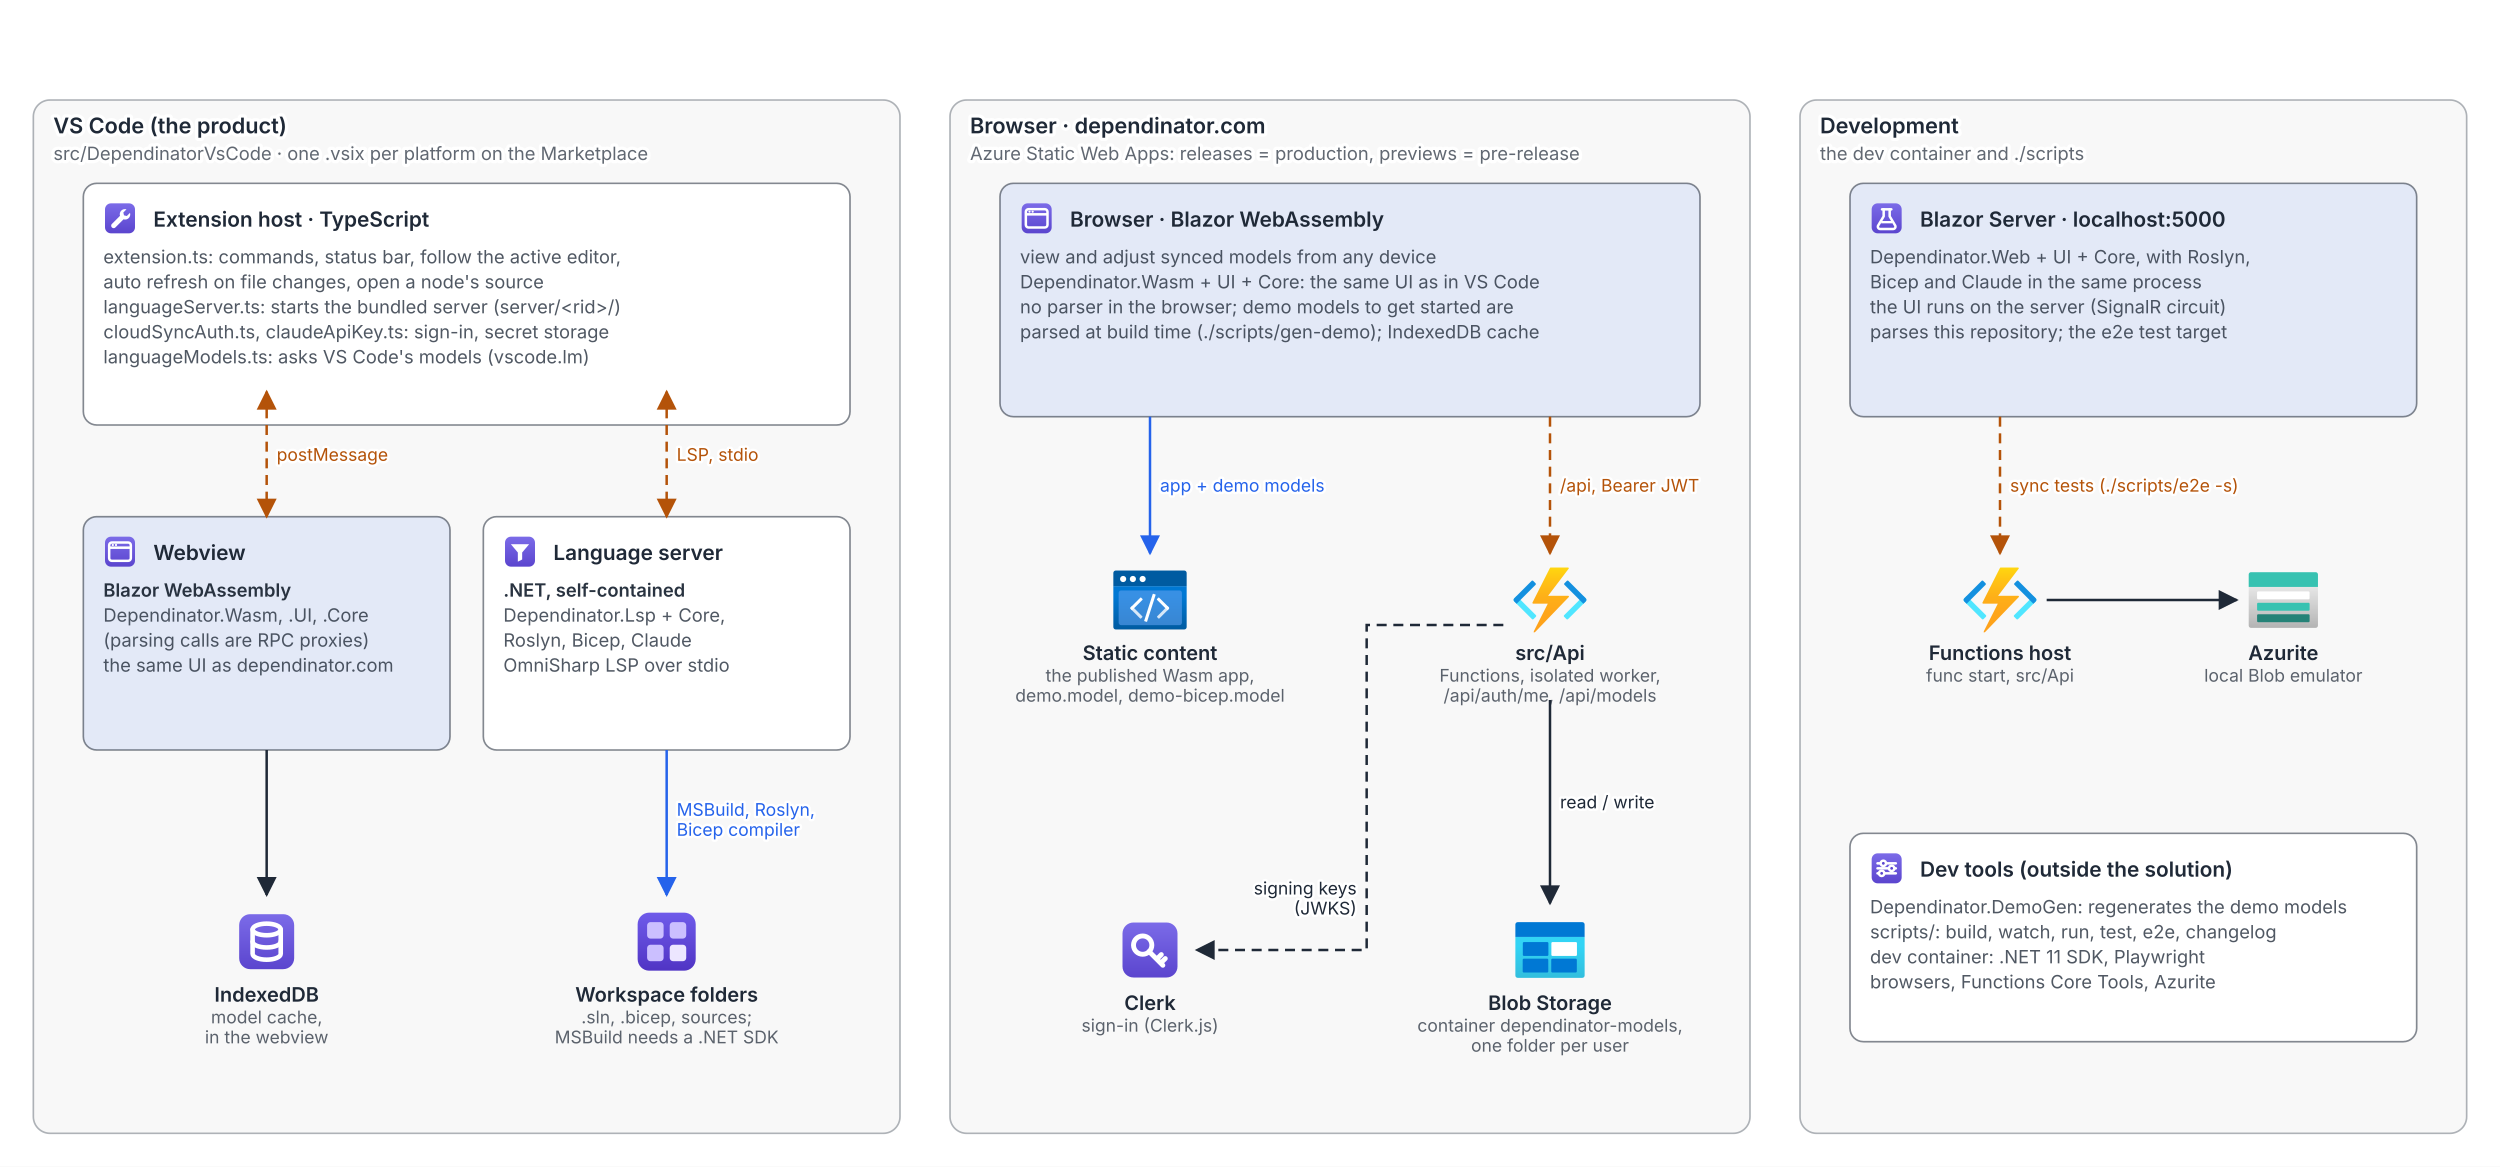
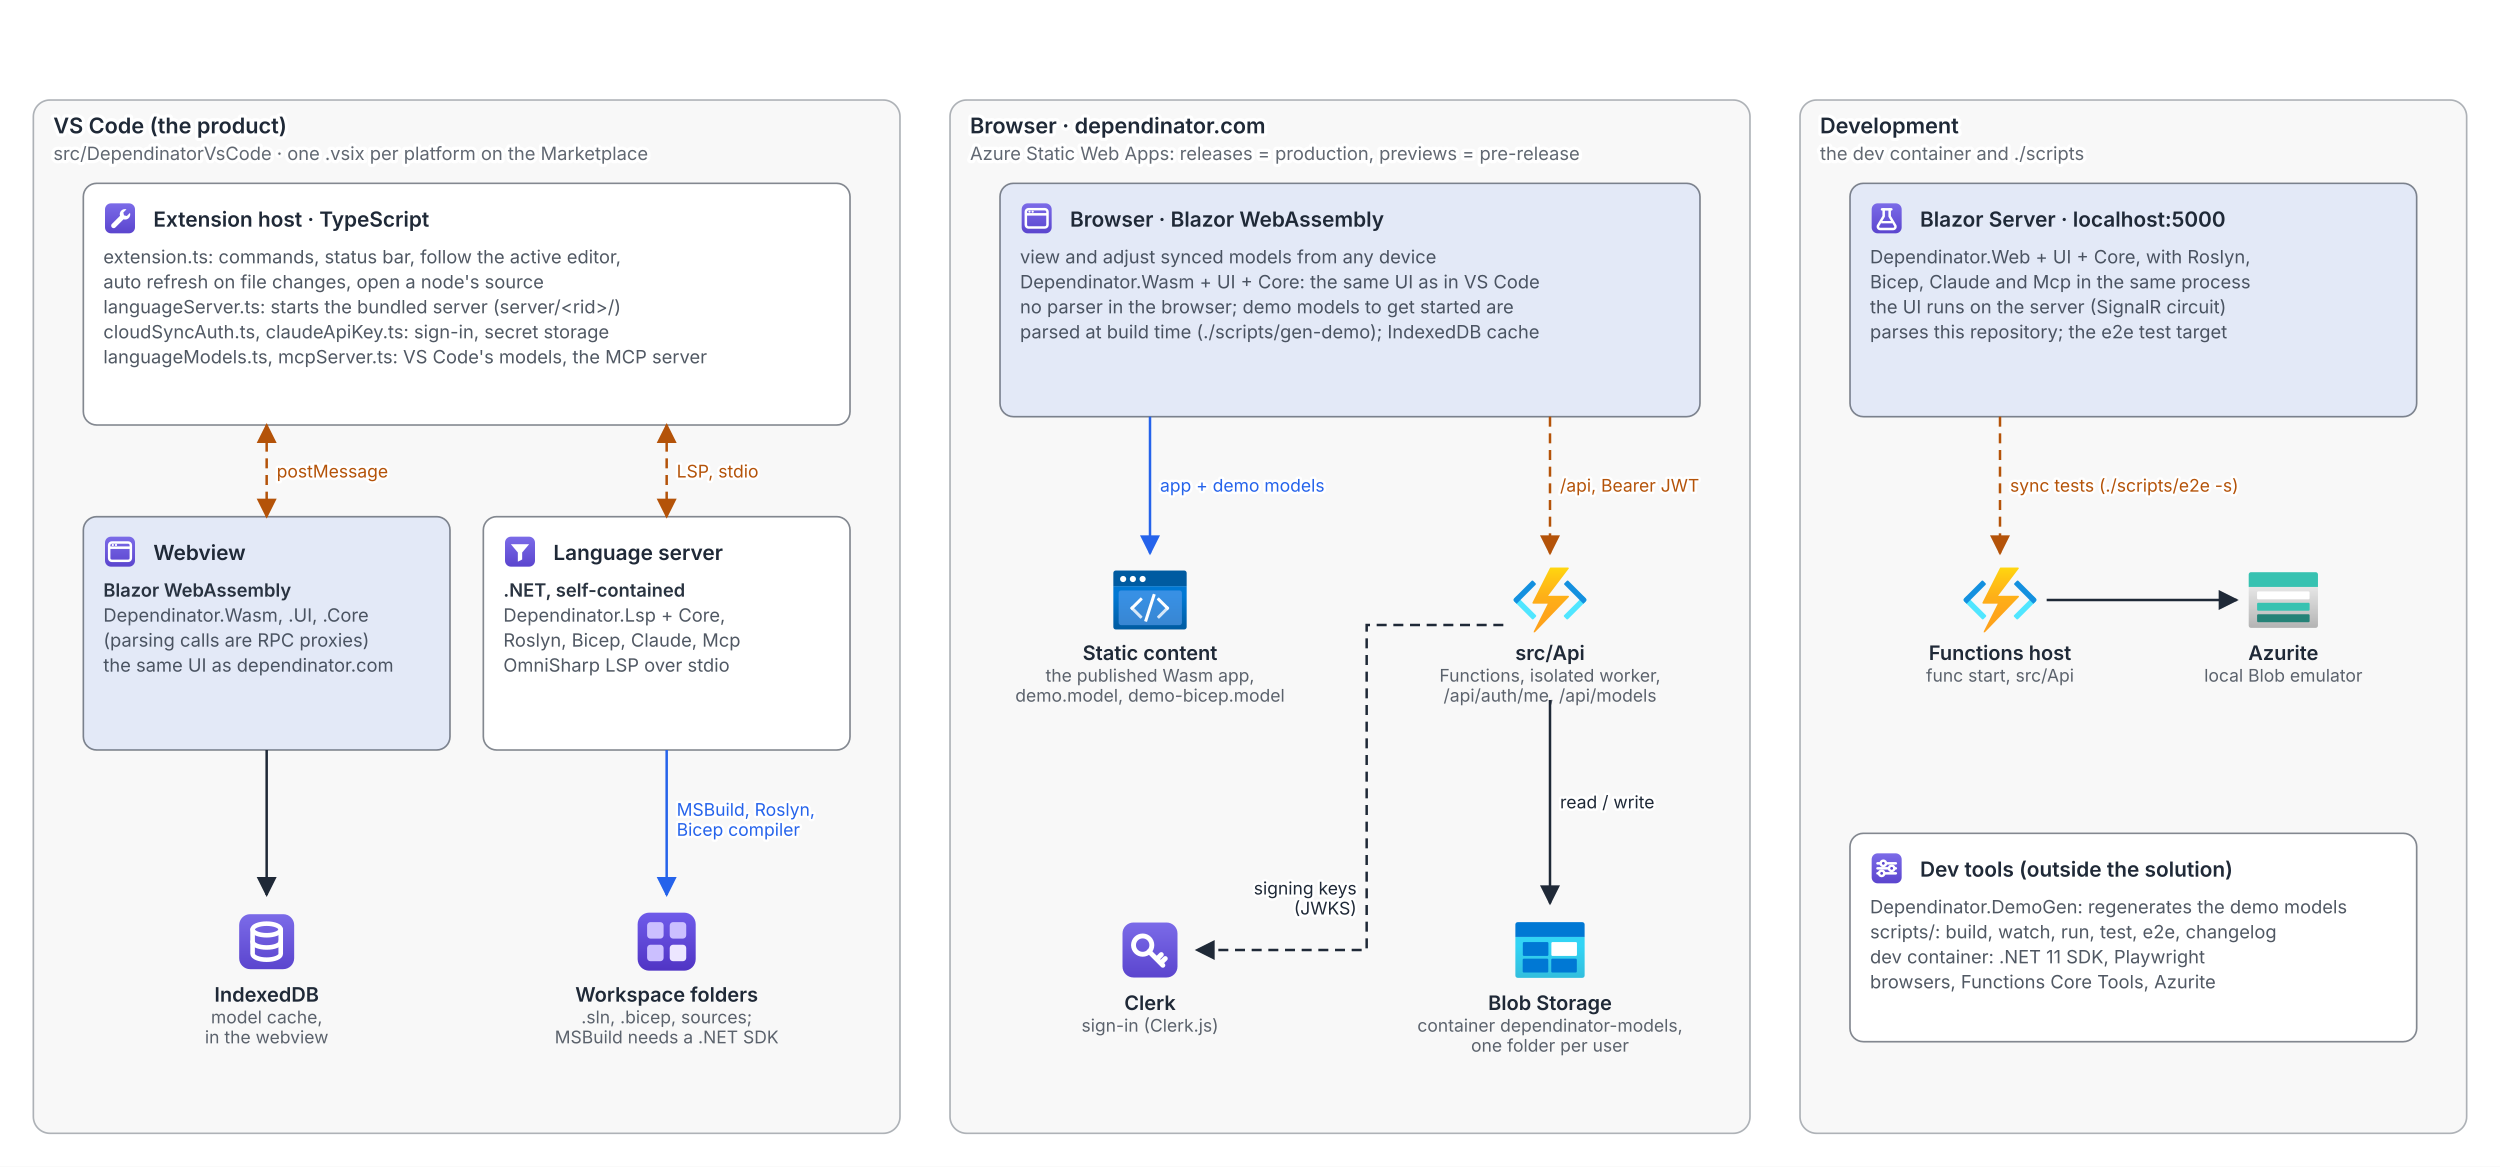
<svg xmlns="http://www.w3.org/2000/svg" viewBox="0 0 1500 700" role="img" aria-label="Hosts view of Dependinator: in VS Code the extension host (TypeScript) opens a webview that runs the Blazor WebAssembly UI and starts a self-contained .NET language server that parses the workspace; dependinator.com serves the same WebAssembly UI from Azure Static Web Apps, with a Functions API over Blob Storage for cloud sync; for development a Blazor Server host runs UI and parsers in one process, with a local Functions host and Azurite." font-family="Segoe UI, Inter, system-ui, sans-serif" style="max-width:100%;height:auto;color:var(--fg,#1f2937)">
  <defs>
    <marker id="arrow" viewBox="0 0 10 10" refX="9" refY="5" markerWidth="8" markerHeight="8" orient="auto-start-reverse">
      <path d="M 0 0 L 10 5 L 0 10 z" fill="currentColor" />
    </marker>
    <marker id="arrow-accent" viewBox="0 0 10 10" refX="9" refY="5" markerWidth="8" markerHeight="8" orient="auto-start-reverse">
      <path d="M 0 0 L 10 5 L 0 10 z" fill="var(--accent, #2563eb)" />
    </marker>
    <marker id="arrow-async" viewBox="0 0 10 10" refX="9" refY="5" markerWidth="8" markerHeight="8" orient="auto-start-reverse">
      <path d="M 0 0 L 10 5 L 0 10 z" fill="var(--accent2, #b45309)" />
    </marker>
    <symbol id="ic-Authentication" viewBox="0 0 24 24">
      <defs>
        <linearGradient id="gradAuthentication" x1="0" y1="0" x2="0" y2="1">
          <stop offset="0" stop-color="#7B6BE8" />
          <stop offset="1" stop-color="#5B45CE" />
        </linearGradient>
      </defs>
      <rect x="3" y="3" width="18" height="18" rx="3.6" fill="url(#gradAuthentication)" />
      <g fill="none" stroke="#fff" stroke-width="1.6" stroke-linecap="round" stroke-linejoin="round">
        <circle cx="9.6" cy="10.4" r="3" />
        <path d="M11.7,12.5 l4.5,4.5" />
        <path d="M14.4,14.8 l1.3,-1.3" />
        <path d="M15.7,16.1 l1.3,-1.3" />
      </g>
    </symbol>
    <symbol id="ic-Azure-Functions" viewBox="0 0 18 18">
      <defs>
        <linearGradient id="Azure-Functions-i1" x1="-175.993" y1="-343.723" x2="-175.993" y2="-359.232" gradientTransform="translate(212.573 370.548) scale(1.156 1.029)" gradientUnits="userSpaceOnUse">
          <stop offset="0" stop-color="#fea11b" />
          <stop offset="0.284" stop-color="#fea51a" />
          <stop offset="0.547" stop-color="#feb018" />
          <stop offset="0.8" stop-color="#ffc314" />
          <stop offset="1" stop-color="#ffd70f" />
        </linearGradient>
      </defs>
      <g>
        <path d="M2.37,7.475H3.2a.267.267,0,0,1,.267.267v6.148a.533.533,0,0,1-.533.533H2.1a0,0,0,0,1,0,0V7.741a.267.267,0,0,1,.267-.267Z" transform="translate(12.507 16.705) rotate(134.919)" fill="#50e6ff" />
        <path d="M2.325,3.6h.833a.267.267,0,0,1,.267.267v6.583a0,0,0,0,1,0,0H2.591a.533.533,0,0,1-.533-.533V3.865A.267.267,0,0,1,2.325,3.6Z" transform="translate(5.759 0.114) rotate(44.919)" fill="#1490df" />
      </g>
      <g>
        <path d="M14.53,7.475h.833a.533.533,0,0,1,.533.533v6.148a.267.267,0,0,1-.267.267H14.8a.267.267,0,0,1-.267-.267V7.475a0,0,0,0,1,0,0Z" transform="translate(12.223 -7.555) rotate(45.081)" fill="#50e6ff" />
        <path d="M15.108,3.6h.833a0,0,0,0,1,0,0v6.583a.267.267,0,0,1-.267.267h-.833a.267.267,0,0,1-.267-.267V4.131a.533.533,0,0,1,.533-.533Z" transform="translate(31.022 1.222) rotate(135.081)" fill="#1490df" />
      </g>
      <path d="M8.459,9.9H4.87a.193.193,0,0,1-.2-.181.166.166,0,0,1,.018-.075L8.991,1.13a.206.206,0,0,1,.186-.106h4.245a.193.193,0,0,1,.2.181.165.165,0,0,1-.035.1L8.534,7.966h4.928a.193.193,0,0,1,.2.181.176.176,0,0,1-.052.122L5.421,16.788c-.077.046-.624.5-.356-.189h0Z" fill="url(#Azure-Functions-i1)" />
    </symbol>
    <symbol id="ic-Blob-Storage" viewBox="0 0 18 18">
      <defs>
        <linearGradient id="Blob-Storage-i1" x1="9" y1="15.834" x2="9" y2="5.788" gradientUnits="userSpaceOnUse">
          <stop offset="0" stop-color="#32bedd" />
          <stop offset="0.775" stop-color="#32d4f5" />
        </linearGradient>
      </defs>
      <g>
        <g>
          <path d="M.5,5.788h17a0,0,0,0,1,0,0v9.478a.568.568,0,0,1-.568.568H1.068A.568.568,0,0,1,.5,15.266V5.788A0,0,0,0,1,.5,5.788Z" fill="url(#Blob-Storage-i1)" />
          <path d="M1.071,2.166H16.929a.568.568,0,0,1,.568.568V5.788a0,0,0,0,1,0,0H.5a0,0,0,0,1,0,0V2.734A.568.568,0,0,1,1.071,2.166Z" fill="#0078d4" />
          <rect x="2.328" y="7.049" width="6.281" height="3.408" rx="0.283" fill="#0078d4" />
          <rect x="9.336" y="7.049" width="6.281" height="3.408" rx="0.283" fill="#fff" />
          <rect x="2.296" y="11.128" width="6.281" height="3.408" rx="0.283" fill="#0078d4" />
          <rect x="9.304" y="11.128" width="6.281" height="3.408" rx="0.283" fill="#0078d4" />
        </g>
      </g>
    </symbol>
    <symbol id="ic-Configuration" viewBox="0 0 24 24">
      <defs>
        <linearGradient id="gradConfiguration" x1="0" y1="0" x2="0" y2="1">
          <stop offset="0" stop-color="#7B6BE8" />
          <stop offset="1" stop-color="#5B45CE" />
        </linearGradient>
      </defs>
      <rect x="3" y="3" width="18" height="18" rx="3.6" fill="url(#gradConfiguration)" />
      <g stroke="#fff" stroke-width="1.5" stroke-linecap="round">
        <line x1="6.5" y1="9" x2="17.5" y2="9" />
        <line x1="6.5" y1="12" x2="17.5" y2="12" />
        <line x1="6.5" y1="15" x2="17.5" y2="15" />
      </g>
      <g fill="#5B45CE" stroke="#fff" stroke-width="1.5">
        <circle cx="10" cy="9" r="1.6" />
        <circle cx="15" cy="12" r="1.6" />
        <circle cx="9" cy="15" r="1.6" />
      </g>
    </symbol>
    <symbol id="ic-Database" viewBox="0 0 24 24">
      <defs>
        <linearGradient id="gradDatabase" x1="0" y1="0" x2="0" y2="1">
          <stop offset="0" stop-color="#7B6BE8" />
          <stop offset="1" stop-color="#5B45CE" />
        </linearGradient>
      </defs>
      <rect x="3" y="3" width="18" height="18" rx="3.6" fill="url(#gradDatabase)" />
      <g fill="none" stroke="#fff" stroke-width="1.5" stroke-linecap="round" stroke-linejoin="round">
        <ellipse cx="12" cy="8" rx="4.6" ry="1.9" />
        <path d="M7.4,8 v8 c0,1.05 2.06,1.9 4.6,1.9 s4.6,-0.85 4.6,-1.9 v-8" />
        <path d="M7.4,12 c0,1.05 2.06,1.9 4.6,1.9 s4.6,-0.85 4.6,-1.9" />
      </g>
    </symbol>
    <symbol id="ic-Parsing" viewBox="0 0 24 24">
      <defs>
        <linearGradient id="gradParsing" x1="0" y1="0" x2="0" y2="1">
          <stop offset="0" stop-color="#7B6BE8" />
          <stop offset="1" stop-color="#5B45CE" />
        </linearGradient>
      </defs>
      <rect x="3" y="3" width="18" height="18" rx="3.6" fill="url(#gradParsing)" />
      <path d="M6.5,7.5 h11 l-4.2,5 v4.2 l-2.6,1.3 v-5.5 z" fill="#fff" />
    </symbol>
    <symbol id="ic-Solution" viewBox="0 0 24 24">
      <defs>
        <linearGradient id="gradSolution" x1="0" y1="0" x2="0" y2="1">
          <stop offset="0" stop-color="#6F5BEA" />
          <stop offset="1" stop-color="#5034C4" />
        </linearGradient>
      </defs>
      <rect x="2.5" y="2.5" width="19" height="19" rx="3.8" fill="url(#gradSolution)" />
      <rect x="5.6" y="5.6" width="5.4" height="5.4" rx="1.1" fill="#CBBFFF" />
      <rect x="13" y="5.6" width="5.4" height="5.4" rx="1.1" fill="#CBBFFF" />
      <rect x="5.6" y="13" width="5.4" height="5.4" rx="1.1" fill="#CBBFFF" />
      <rect x="13" y="13" width="5.4" height="5.4" rx="1.1" fill="#ECE6FF" />
    </symbol>
    <symbol id="ic-Static-Web-Apps" viewBox="0 0 18 18">
      <defs>
        <linearGradient id="Static-Web-Apps-i1" x1="9" y1="16.236" x2="9" y2="5.599" gradientUnits="userSpaceOnUse">
          <stop offset="0" stop-color="#005ba1" />
          <stop offset="0.775" stop-color="#0078d4" />
        </linearGradient>
      </defs>
      <g>
        <path d="M0,5.6H18a0,0,0,0,1,0,0V15.635a.6.6,0,0,1-.6.6H.6a.6.6,0,0,1-.6-.6V5.6A0,0,0,0,1,0,5.6Z" fill="url(#Static-Web-Apps-i1)" />
        <rect x="1.309" y="6.657" width="15.527" height="8.514" rx="0.6" fill="#5ea0ef" opacity="0.6" />
        <path d="M.6,1.764H17.4a.6.6,0,0,1,.6.6V5.6a0,0,0,0,1,0,0H0a0,0,0,0,1,0,0V2.365A.6.6,0,0,1,.6,1.764Z" fill="#005ba1" />
        <path d="M7.109,13.217l-.321.32a.144.144,0,0,1-.205,0L4.258,11.205a.29.29,0,0,1,0-.41l.321-.32L7.11,13.012A.145.145,0,0,1,7.109,13.217Zm3.653,0,.321.32a.144.144,0,0,0,.205,0l2.325-2.332a.29.29,0,0,0,0-.41l-.322-.32-2.53,2.537A.145.145,0,0,0,10.762,13.217Z" fill="#fff" opacity="0.8" />
        <path d="M6.831,8.433l.32.321a.144.144,0,0,1,0,.205L4.576,11.527l-.32-.322a.289.289,0,0,1,0-.41l2.37-2.363A.145.145,0,0,1,6.831,8.433Zm4.207,0-.32.321a.144.144,0,0,0,0,.205l2.575,2.568.32-.321a.292.292,0,0,0,0-.411l-2.37-2.362A.144.144,0,0,0,11.038,8.434Z" fill="#fff" />
        <path d="M8.159,14.363,7.646,14.2a.105.105,0,0,1-.067-.131L9.669,7.54a.1.1,0,0,1,.13-.067l.513.164a.1.1,0,0,1,.067.13L8.289,14.3A.1.1,0,0,1,8.159,14.363Z" fill="#fff" />
        <path d="M3.166,3.847a.76.76,0,1,1-.76-.76A.76.76,0,0,1,3.166,3.847ZM4.8,3.087a.76.76,0,1,0,.76.76A.76.76,0,0,0,4.8,3.087Zm2.393,0a.76.76,0,1,0,.76.76A.76.76,0,0,0,7.191,3.087Z" fill="#fff" />
      </g>
    </symbol>
    <symbol id="ic-Storage-Account" viewBox="0 0 18 18">
      <defs>
        <linearGradient id="Storage-Account-i1" x1="9" y1="15.83" x2="9" y2="5.79" gradientUnits="userSpaceOnUse">
          <stop offset="0" stop-color="#b3b3b3" />
          <stop offset="0.26" stop-color="#c1c1c1" />
          <stop offset="1" stop-color="#e6e6e6" />
        </linearGradient>
      </defs>
      <path d="M.5,5.79h17a0,0,0,0,1,0,0v9.48a.57.57,0,0,1-.57.57H1.07a.57.57,0,0,1-.57-.57V5.79A0,0,0,0,1,.5,5.79Z" fill="url(#Storage-Account-i1)" />
      <path d="M1.07,2.17H16.93a.57.57,0,0,1,.57.57V5.79a0,0,0,0,1,0,0H.5a0,0,0,0,1,0,0V2.73A.57.57,0,0,1,1.07,2.17Z" fill="#37c2b1" />
      <path d="M2.81,6.89H15.18a.27.27,0,0,1,.26.27v1.4a.27.27,0,0,1-.26.27H2.81a.27.27,0,0,1-.26-.27V7.16A.27.27,0,0,1,2.81,6.89Z" fill="#fff" />
      <path d="M2.82,9.68H15.19a.27.27,0,0,1,.26.27v1.41a.27.27,0,0,1-.26.27H2.82a.27.27,0,0,1-.26-.27V10A.27.27,0,0,1,2.82,9.68Z" fill="#37c2b1" />
      <path d="M2.82,12.5H15.19a.27.27,0,0,1,.26.27v1.41a.27.27,0,0,1-.26.27H2.82a.27.27,0,0,1-.26-.27V12.77A.27.27,0,0,1,2.82,12.5Z" fill="#258277" />
    </symbol>
    <symbol id="ic-Testing" viewBox="0 0 24 24">
      <defs>
        <linearGradient id="gradTesting" x1="0" y1="0" x2="0" y2="1">
          <stop offset="0" stop-color="#7B6BE8" />
          <stop offset="1" stop-color="#5B45CE" />
        </linearGradient>
      </defs>
      <rect x="3" y="3" width="18" height="18" rx="3.6" fill="url(#gradTesting)" />
      <g fill="none" stroke="#fff" stroke-width="1.5" stroke-linecap="round" stroke-linejoin="round">
        <path d="M10.2,6.6 v4.2 l-3.3,5.5 a1.4,1.4 0 0 0 1.2,2.1 h7.8 a1.4,1.4 0 0 0 1.2,-2.1 l-3.3,-5.5 v-4.2" />
        <line x1="9.2" y1="6.6" x2="14.8" y2="6.6" />
      </g>
      <path d="M8.7,14.3 h6.6" fill="none" stroke="#fff" stroke-width="1.4" />
    </symbol>
    <symbol id="ic-Utility" viewBox="0 0 24 24">
      <defs>
        <linearGradient id="gradUtility" x1="0" y1="0" x2="0" y2="1">
          <stop offset="0" stop-color="#7B6BE8" />
          <stop offset="1" stop-color="#5B45CE" />
        </linearGradient>
      </defs>
      <rect x="3" y="3" width="18" height="18" rx="3.6" fill="url(#gradUtility)" />
      <path d="M15.9,6.6 a3.1,3.1 0 0 0 -3.9,3.9 l-4.7,4.7 a1.5,1.5 0 1 0 2.1,2.1 l4.7,-4.7 a3.1,3.1 0 0 0 3.9,-3.9 l-1.9,1.9 -1.7,-0.4 -0.4,-1.7 z" fill="#fff" />
    </symbol>
    <symbol id="ic-View" viewBox="0 0 24 24">
      <defs>
        <linearGradient id="gradView" x1="0" y1="0" x2="0" y2="1">
          <stop offset="0" stop-color="#7B6BE8" />
          <stop offset="1" stop-color="#5B45CE" />
        </linearGradient>
      </defs>
      <rect x="3" y="3" width="18" height="18" rx="3.6" fill="url(#gradView)" />
      <g fill="none" stroke="#fff" stroke-width="1.5" stroke-linejoin="round">
        <rect x="5.5" y="6.5" width="13" height="11" rx="1.6" />
        <line x1="5.5" y1="9.6" x2="18.5" y2="9.6" />
      </g>
      <g fill="#fff">
        <circle cx="7.7" cy="8" r="0.65" />
        <circle cx="9.6" cy="8" r="0.65" />
      </g>
    </symbol>
  </defs>
  <rect width="1500" height="700" fill="var(--bg, #ffffff)" />
  <rect x="20" y="60" width="520" height="620" rx="10" fill="currentColor" fill-opacity="0.035" stroke="currentColor" stroke-opacity="0.35" />
  <rect x="50" y="110" width="460" height="145" rx="8" fill="var(--bg, #ffffff)" stroke="currentColor" stroke-opacity="0.55" />
  <use href="#ic-Utility" x="60" y="119" width="24" height="24" />
  <text x="92" y="136" font-size="12.5" font-weight="600" fill="currentColor">Extension host · TypeScript</text>
  <text x="62" y="158" font-size="11" fill="currentColor" fill-opacity="0.78">extension.ts: commands, status bar, follow the active editor,</text>
  <text x="62" y="173" font-size="11" fill="currentColor" fill-opacity="0.78">    auto refresh on file changes, open a node's source</text>
  <text x="62" y="188" font-size="11" fill="currentColor" fill-opacity="0.78">languageServer.ts: starts the bundled server (server/&lt;rid&gt;/)</text>
  <text x="62" y="203" font-size="11" fill="currentColor" fill-opacity="0.78">cloudSyncAuth.ts, claudeApiKey.ts: sign-in, secret storage</text>
-   <text x="62" y="218" font-size="11" fill="currentColor" fill-opacity="0.78">languageModels.ts: asks VS Code's models (vscode.lm)</text>
+   <text x="62" y="218" font-size="11" fill="currentColor" fill-opacity="0.78">languageModels.ts, mcpServer.ts: VS Code's models, the MCP server</text>
  <rect x="50" y="310" width="220" height="140" rx="8" fill="var(--accent, #2563eb)" fill-opacity="0.10" stroke="currentColor" stroke-opacity="0.55" />
  <use href="#ic-View" x="60" y="319" width="24" height="24" />
  <text x="92" y="336" font-size="12.5" font-weight="600" fill="currentColor">Webview</text>
  <text x="62" y="358" font-size="11" font-weight="600" fill="currentColor" fill-opacity="0.95">Blazor WebAssembly</text>
  <text x="62" y="373" font-size="11" fill="currentColor" fill-opacity="0.78">Dependinator.Wasm, .UI, .Core</text>
  <text x="62" y="388" font-size="11" fill="currentColor" fill-opacity="0.78">(parsing calls are RPC proxies)</text>
  <text x="62" y="403" font-size="11" fill="currentColor" fill-opacity="0.78">the same UI as dependinator.com</text>
  <rect x="290" y="310" width="220" height="140" rx="8" fill="var(--bg, #ffffff)" stroke="currentColor" stroke-opacity="0.55" />
  <use href="#ic-Parsing" x="300" y="319" width="24" height="24" />
  <text x="332" y="336" font-size="12.5" font-weight="600" fill="currentColor">Language server</text>
  <text x="302" y="358" font-size="11" font-weight="600" fill="currentColor" fill-opacity="0.95">.NET, self-contained</text>
  <text x="302" y="373" font-size="11" fill="currentColor" fill-opacity="0.78">Dependinator.Lsp + Core,</text>
-   <text x="302" y="388" font-size="11" fill="currentColor" fill-opacity="0.78">Roslyn, Bicep, Claude</text>
+   <text x="302" y="388" font-size="11" fill="currentColor" fill-opacity="0.78">Roslyn, Bicep, Claude, Mcp</text>
  <text x="302" y="403" font-size="11" fill="currentColor" fill-opacity="0.78">OmniSharp LSP over stdio</text>
  <use href="#ic-Database" x="138.0" y="543.0" width="44" height="44" />
  <text x="160" y="601.0" font-size="12" font-weight="600" text-anchor="middle" fill="currentColor">IndexedDB</text>
  <text x="160" y="614.0" font-size="10.5" text-anchor="middle" fill="currentColor" fill-opacity="0.72">model cache,</text>
  <text x="160" y="626.0" font-size="10.5" text-anchor="middle" fill="currentColor" fill-opacity="0.72">in the webview</text>
  <use href="#ic-Solution" x="378.0" y="543.0" width="44" height="44" />
  <text x="400" y="601.0" font-size="12" font-weight="600" text-anchor="middle" fill="currentColor">Workspace folders</text>
  <text x="400" y="614.0" font-size="10.5" text-anchor="middle" fill="currentColor" fill-opacity="0.72">.sln, .bicep, sources;</text>
  <text x="400" y="626.0" font-size="10.5" text-anchor="middle" fill="currentColor" fill-opacity="0.72">MSBuild needs a .NET SDK</text>
-   <path d="M 160.0 235.0 L 160.0 310.0" fill="none" stroke="var(--accent2, #b45309)" stroke-width="1.5" stroke-dasharray="6 4" marker-start="url(#arrow-async)" marker-end="url(#arrow-async)" />
-   <text x="166.0" y="276.5" font-size="10.5" text-anchor="start" fill="var(--accent2, #b45309)" style="paint-order:stroke;stroke:var(--bg, #ffffff);stroke-width:3px;stroke-linejoin:round">postMessage</text>
-   <path d="M 400.0 235.0 L 400.0 310.0" fill="none" stroke="var(--accent2, #b45309)" stroke-width="1.5" stroke-dasharray="6 4" marker-start="url(#arrow-async)" marker-end="url(#arrow-async)" />
-   <text x="406.0" y="276.5" font-size="10.5" text-anchor="start" fill="var(--accent2, #b45309)" style="paint-order:stroke;stroke:var(--bg, #ffffff);stroke-width:3px;stroke-linejoin:round">LSP, stdio</text>
+   <path d="M 160.0 255.0 L 160.0 310.0" fill="none" stroke="var(--accent2, #b45309)" stroke-width="1.5" stroke-dasharray="6 4" marker-start="url(#arrow-async)" marker-end="url(#arrow-async)" />
+   <text x="166.0" y="286.5" font-size="10.5" text-anchor="start" fill="var(--accent2, #b45309)" style="paint-order:stroke;stroke:var(--bg, #ffffff);stroke-width:3px;stroke-linejoin:round">postMessage</text>
+   <path d="M 400.0 255.0 L 400.0 310.0" fill="none" stroke="var(--accent2, #b45309)" stroke-width="1.5" stroke-dasharray="6 4" marker-start="url(#arrow-async)" marker-end="url(#arrow-async)" />
+   <text x="406.0" y="286.5" font-size="10.5" text-anchor="start" fill="var(--accent2, #b45309)" style="paint-order:stroke;stroke:var(--bg, #ffffff);stroke-width:3px;stroke-linejoin:round">LSP, stdio</text>
  <path d="M 400.0 450.0 L 400.0 537.0" fill="none" stroke="var(--accent, #2563eb)" stroke-width="1.5" marker-end="url(#arrow-accent)" />
  <text x="406.0" y="489.5" font-size="10.5" text-anchor="start" fill="var(--accent, #2563eb)" style="paint-order:stroke;stroke:var(--bg, #ffffff);stroke-width:3px;stroke-linejoin:round">MSBuild, Roslyn,</text>
  <text x="406.0" y="501.5" font-size="10.5" text-anchor="start" fill="var(--accent, #2563eb)" style="paint-order:stroke;stroke:var(--bg, #ffffff);stroke-width:3px;stroke-linejoin:round">Bicep compiler</text>
  <path d="M 160.0 450.0 L 160.0 537.0" fill="none" stroke="currentColor" stroke-width="1.5" marker-end="url(#arrow)" />
  <rect x="570" y="60" width="480" height="620" rx="10" fill="currentColor" fill-opacity="0.035" stroke="currentColor" stroke-opacity="0.35" />
  <rect x="600" y="110" width="420" height="140" rx="8" fill="var(--accent, #2563eb)" fill-opacity="0.10" stroke="currentColor" stroke-opacity="0.55" />
  <use href="#ic-View" x="610" y="119" width="24" height="24" />
  <text x="642" y="136" font-size="12.5" font-weight="600" fill="currentColor">Browser · Blazor WebAssembly</text>
  <text x="612" y="158" font-size="11" fill="currentColor" fill-opacity="0.78">view and adjust synced models from any device</text>
  <text x="612" y="173" font-size="11" fill="currentColor" fill-opacity="0.78">Dependinator.Wasm + UI + Core: the same UI as in VS Code</text>
  <text x="612" y="188" font-size="11" fill="currentColor" fill-opacity="0.78">no parser in the browser; demo models to get started are</text>
  <text x="612" y="203" font-size="11" fill="currentColor" fill-opacity="0.78">parsed at build time (./scripts/gen-demo); IndexedDB cache</text>
  <use href="#ic-Static-Web-Apps" x="668.0" y="338.0" width="44" height="44" />
  <text x="690" y="396.0" font-size="12" font-weight="600" text-anchor="middle" fill="currentColor">Static content</text>
  <text x="690" y="409.0" font-size="10.5" text-anchor="middle" fill="currentColor" fill-opacity="0.72">the published Wasm app,</text>
  <text x="690" y="421.0" font-size="10.5" text-anchor="middle" fill="currentColor" fill-opacity="0.72">demo.model, demo-bicep.model</text>
  <use href="#ic-Azure-Functions" x="908.0" y="338.0" width="44" height="44" />
  <text x="930" y="396.0" font-size="12" font-weight="600" text-anchor="middle" fill="currentColor">src/Api</text>
  <text x="930" y="409.0" font-size="10.5" text-anchor="middle" fill="currentColor" fill-opacity="0.72">Functions, isolated worker,</text>
  <text x="930" y="421.0" font-size="10.5" text-anchor="middle" fill="currentColor" fill-opacity="0.72">/api/auth/me, /api/models</text>
  <use href="#ic-Authentication" x="668.0" y="548.0" width="44" height="44" />
  <text x="690" y="606.0" font-size="12" font-weight="600" text-anchor="middle" fill="currentColor">Clerk</text>
  <text x="690" y="619.0" font-size="10.5" text-anchor="middle" fill="currentColor" fill-opacity="0.72">sign-in (Clerk.js)</text>
  <use href="#ic-Blob-Storage" x="908.0" y="548.0" width="44" height="44" />
  <text x="930" y="606.0" font-size="12" font-weight="600" text-anchor="middle" fill="currentColor">Blob Storage</text>
  <text x="930" y="619.0" font-size="10.5" text-anchor="middle" fill="currentColor" fill-opacity="0.72">container dependinator-models,</text>
  <text x="930" y="631.0" font-size="10.5" text-anchor="middle" fill="currentColor" fill-opacity="0.72">one folder per user</text>
  <path d="M 690.0 250.0 L 690.0 332.0" fill="none" stroke="var(--accent, #2563eb)" stroke-width="1.5" marker-end="url(#arrow-accent)" />
  <text x="696.0" y="295.0" font-size="10.5" text-anchor="start" fill="var(--accent, #2563eb)" style="paint-order:stroke;stroke:var(--bg, #ffffff);stroke-width:3px;stroke-linejoin:round">app + demo models</text>
  <path d="M 930.0 250.0 L 930.0 332.0" fill="none" stroke="var(--accent2, #b45309)" stroke-width="1.5" stroke-dasharray="6 4" marker-end="url(#arrow-async)" />
  <text x="936.0" y="295.0" font-size="10.5" text-anchor="start" fill="var(--accent2, #b45309)" style="paint-order:stroke;stroke:var(--bg, #ffffff);stroke-width:3px;stroke-linejoin:round">/api, Bearer JWT</text>
  <path d="M 930.0 420.0 L 930.0 542.0" fill="none" stroke="currentColor" stroke-width="1.5" marker-end="url(#arrow)" />
  <text x="936.0" y="485.0" font-size="10.5" text-anchor="start" fill="currentColor" style="paint-order:stroke;stroke:var(--bg, #ffffff);stroke-width:3px;stroke-linejoin:round">read / write</text>
  <path d="M 902.0 375.0 L 820.0 375.0 L 820.0 570.0 L 718.0 570.0" fill="none" stroke="currentColor" stroke-width="1.5" stroke-dasharray="6 4" marker-end="url(#arrow)" />
  <text x="814.0" y="536.7" font-size="10.5" text-anchor="end" fill="currentColor" style="paint-order:stroke;stroke:var(--bg, #ffffff);stroke-width:3px;stroke-linejoin:round">signing keys</text>
  <text x="814.0" y="548.7" font-size="10.5" text-anchor="end" fill="currentColor" style="paint-order:stroke;stroke:var(--bg, #ffffff);stroke-width:3px;stroke-linejoin:round">(JWKS)</text>
  <rect x="1080" y="60" width="400" height="620" rx="10" fill="currentColor" fill-opacity="0.035" stroke="currentColor" stroke-opacity="0.35" />
  <rect x="1110" y="110" width="340" height="140" rx="8" fill="var(--accent, #2563eb)" fill-opacity="0.10" stroke="currentColor" stroke-opacity="0.55" />
  <use href="#ic-Testing" x="1120" y="119" width="24" height="24" />
  <text x="1152" y="136" font-size="12.5" font-weight="600" fill="currentColor">Blazor Server · localhost:5000</text>
  <text x="1122" y="158" font-size="11" fill="currentColor" fill-opacity="0.78">Dependinator.Web + UI + Core, with Roslyn,</text>
-   <text x="1122" y="173" font-size="11" fill="currentColor" fill-opacity="0.78">Bicep and Claude in the same process</text>
+   <text x="1122" y="173" font-size="11" fill="currentColor" fill-opacity="0.78">Bicep, Claude and Mcp in the same process</text>
  <text x="1122" y="188" font-size="11" fill="currentColor" fill-opacity="0.78">the UI runs on the server (SignalR circuit)</text>
  <text x="1122" y="203" font-size="11" fill="currentColor" fill-opacity="0.78">parses this repository; the e2e test target</text>
  <use href="#ic-Azure-Functions" x="1178.0" y="338.0" width="44" height="44" />
  <text x="1200" y="396.0" font-size="12" font-weight="600" text-anchor="middle" fill="currentColor">Functions host</text>
  <text x="1200" y="409.0" font-size="10.5" text-anchor="middle" fill="currentColor" fill-opacity="0.72">func start, src/Api</text>
  <use href="#ic-Storage-Account" x="1348.0" y="338.0" width="44" height="44" />
  <text x="1370" y="396.0" font-size="12" font-weight="600" text-anchor="middle" fill="currentColor">Azurite</text>
  <text x="1370" y="409.0" font-size="10.5" text-anchor="middle" fill="currentColor" fill-opacity="0.72">local Blob emulator</text>
  <rect x="1110" y="500" width="340" height="125" rx="8" fill="var(--bg, #ffffff)" stroke="currentColor" stroke-opacity="0.55" />
  <use href="#ic-Configuration" x="1120" y="509" width="24" height="24" />
  <text x="1152" y="526" font-size="12.5" font-weight="600" fill="currentColor">Dev tools (outside the solution)</text>
  <text x="1122" y="548" font-size="11" fill="currentColor" fill-opacity="0.78">Dependinator.DemoGen: regenerates the demo models</text>
  <text x="1122" y="563" font-size="11" fill="currentColor" fill-opacity="0.78">scripts/: build, watch, run, test, e2e, changelog</text>
  <text x="1122" y="578" font-size="11" fill="currentColor" fill-opacity="0.78">dev container: .NET 11 SDK, Playwright</text>
  <text x="1122" y="593" font-size="11" fill="currentColor" fill-opacity="0.78">browsers, Functions Core Tools, Azurite</text>
  <path d="M 1200.0 250.0 L 1200.0 332.0" fill="none" stroke="var(--accent2, #b45309)" stroke-width="1.5" stroke-dasharray="6 4" marker-end="url(#arrow-async)" />
  <text x="1206.0" y="295.0" font-size="10.5" text-anchor="start" fill="var(--accent2, #b45309)" style="paint-order:stroke;stroke:var(--bg, #ffffff);stroke-width:3px;stroke-linejoin:round">sync tests (./scripts/e2e -s)</text>
  <path d="M 1228.0 360.0 L 1342.0 360.0" fill="none" stroke="currentColor" stroke-width="1.5" marker-end="url(#arrow)" />
  <text x="32" y="80" font-size="13" font-weight="600" fill="currentColor" style="paint-order:stroke;stroke:var(--bg, #ffffff);stroke-width:4px;stroke-linejoin:round">VS Code (the product)</text>
  <text x="32" y="96" font-size="11" fill="currentColor" fill-opacity="0.7" style="paint-order:stroke;stroke:var(--bg, #ffffff);stroke-width:4px;stroke-linejoin:round">src/DependinatorVsCode · one .vsix per platform on the Marketplace</text>
  <text x="582" y="80" font-size="13" font-weight="600" fill="currentColor" style="paint-order:stroke;stroke:var(--bg, #ffffff);stroke-width:4px;stroke-linejoin:round">Browser · dependinator.com</text>
  <text x="582" y="96" font-size="11" fill="currentColor" fill-opacity="0.7" style="paint-order:stroke;stroke:var(--bg, #ffffff);stroke-width:4px;stroke-linejoin:round">Azure Static Web Apps: releases = production, previews = pre-release</text>
  <text x="1092" y="80" font-size="13" font-weight="600" fill="currentColor" style="paint-order:stroke;stroke:var(--bg, #ffffff);stroke-width:4px;stroke-linejoin:round">Development</text>
  <text x="1092" y="96" font-size="11" fill="currentColor" fill-opacity="0.7" style="paint-order:stroke;stroke:var(--bg, #ffffff);stroke-width:4px;stroke-linejoin:round">the dev container and ./scripts</text>
</svg>
